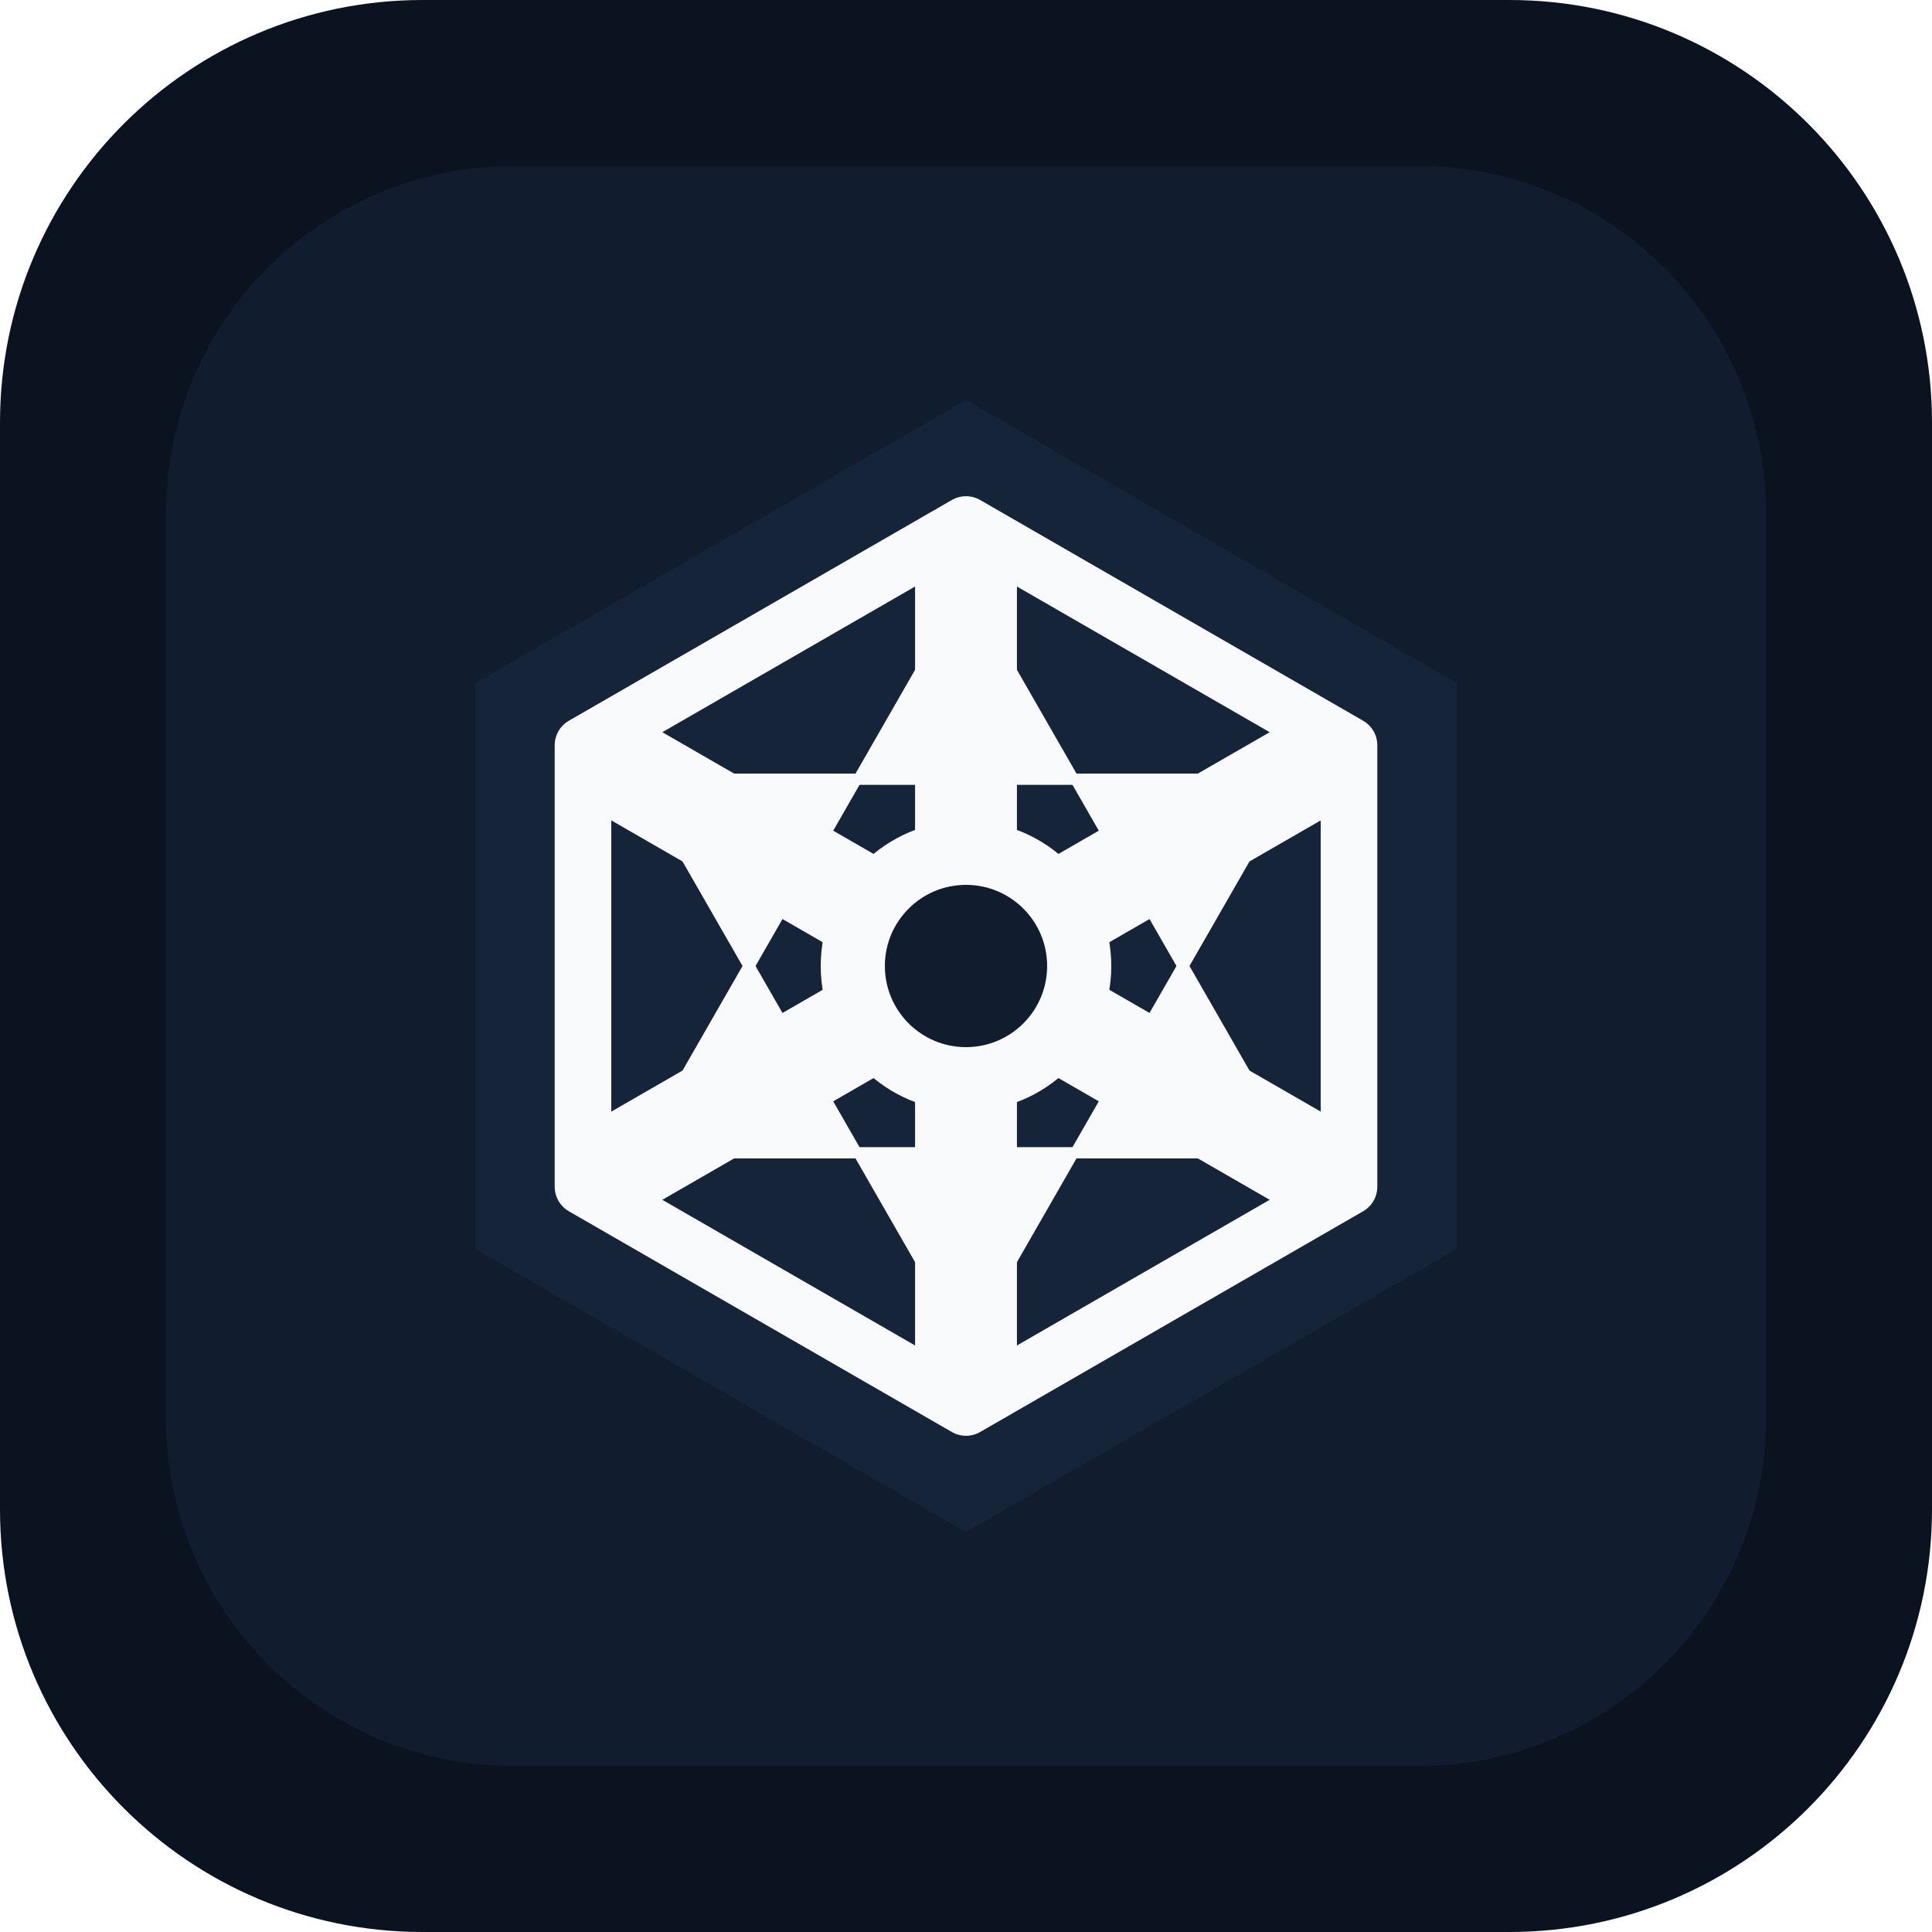
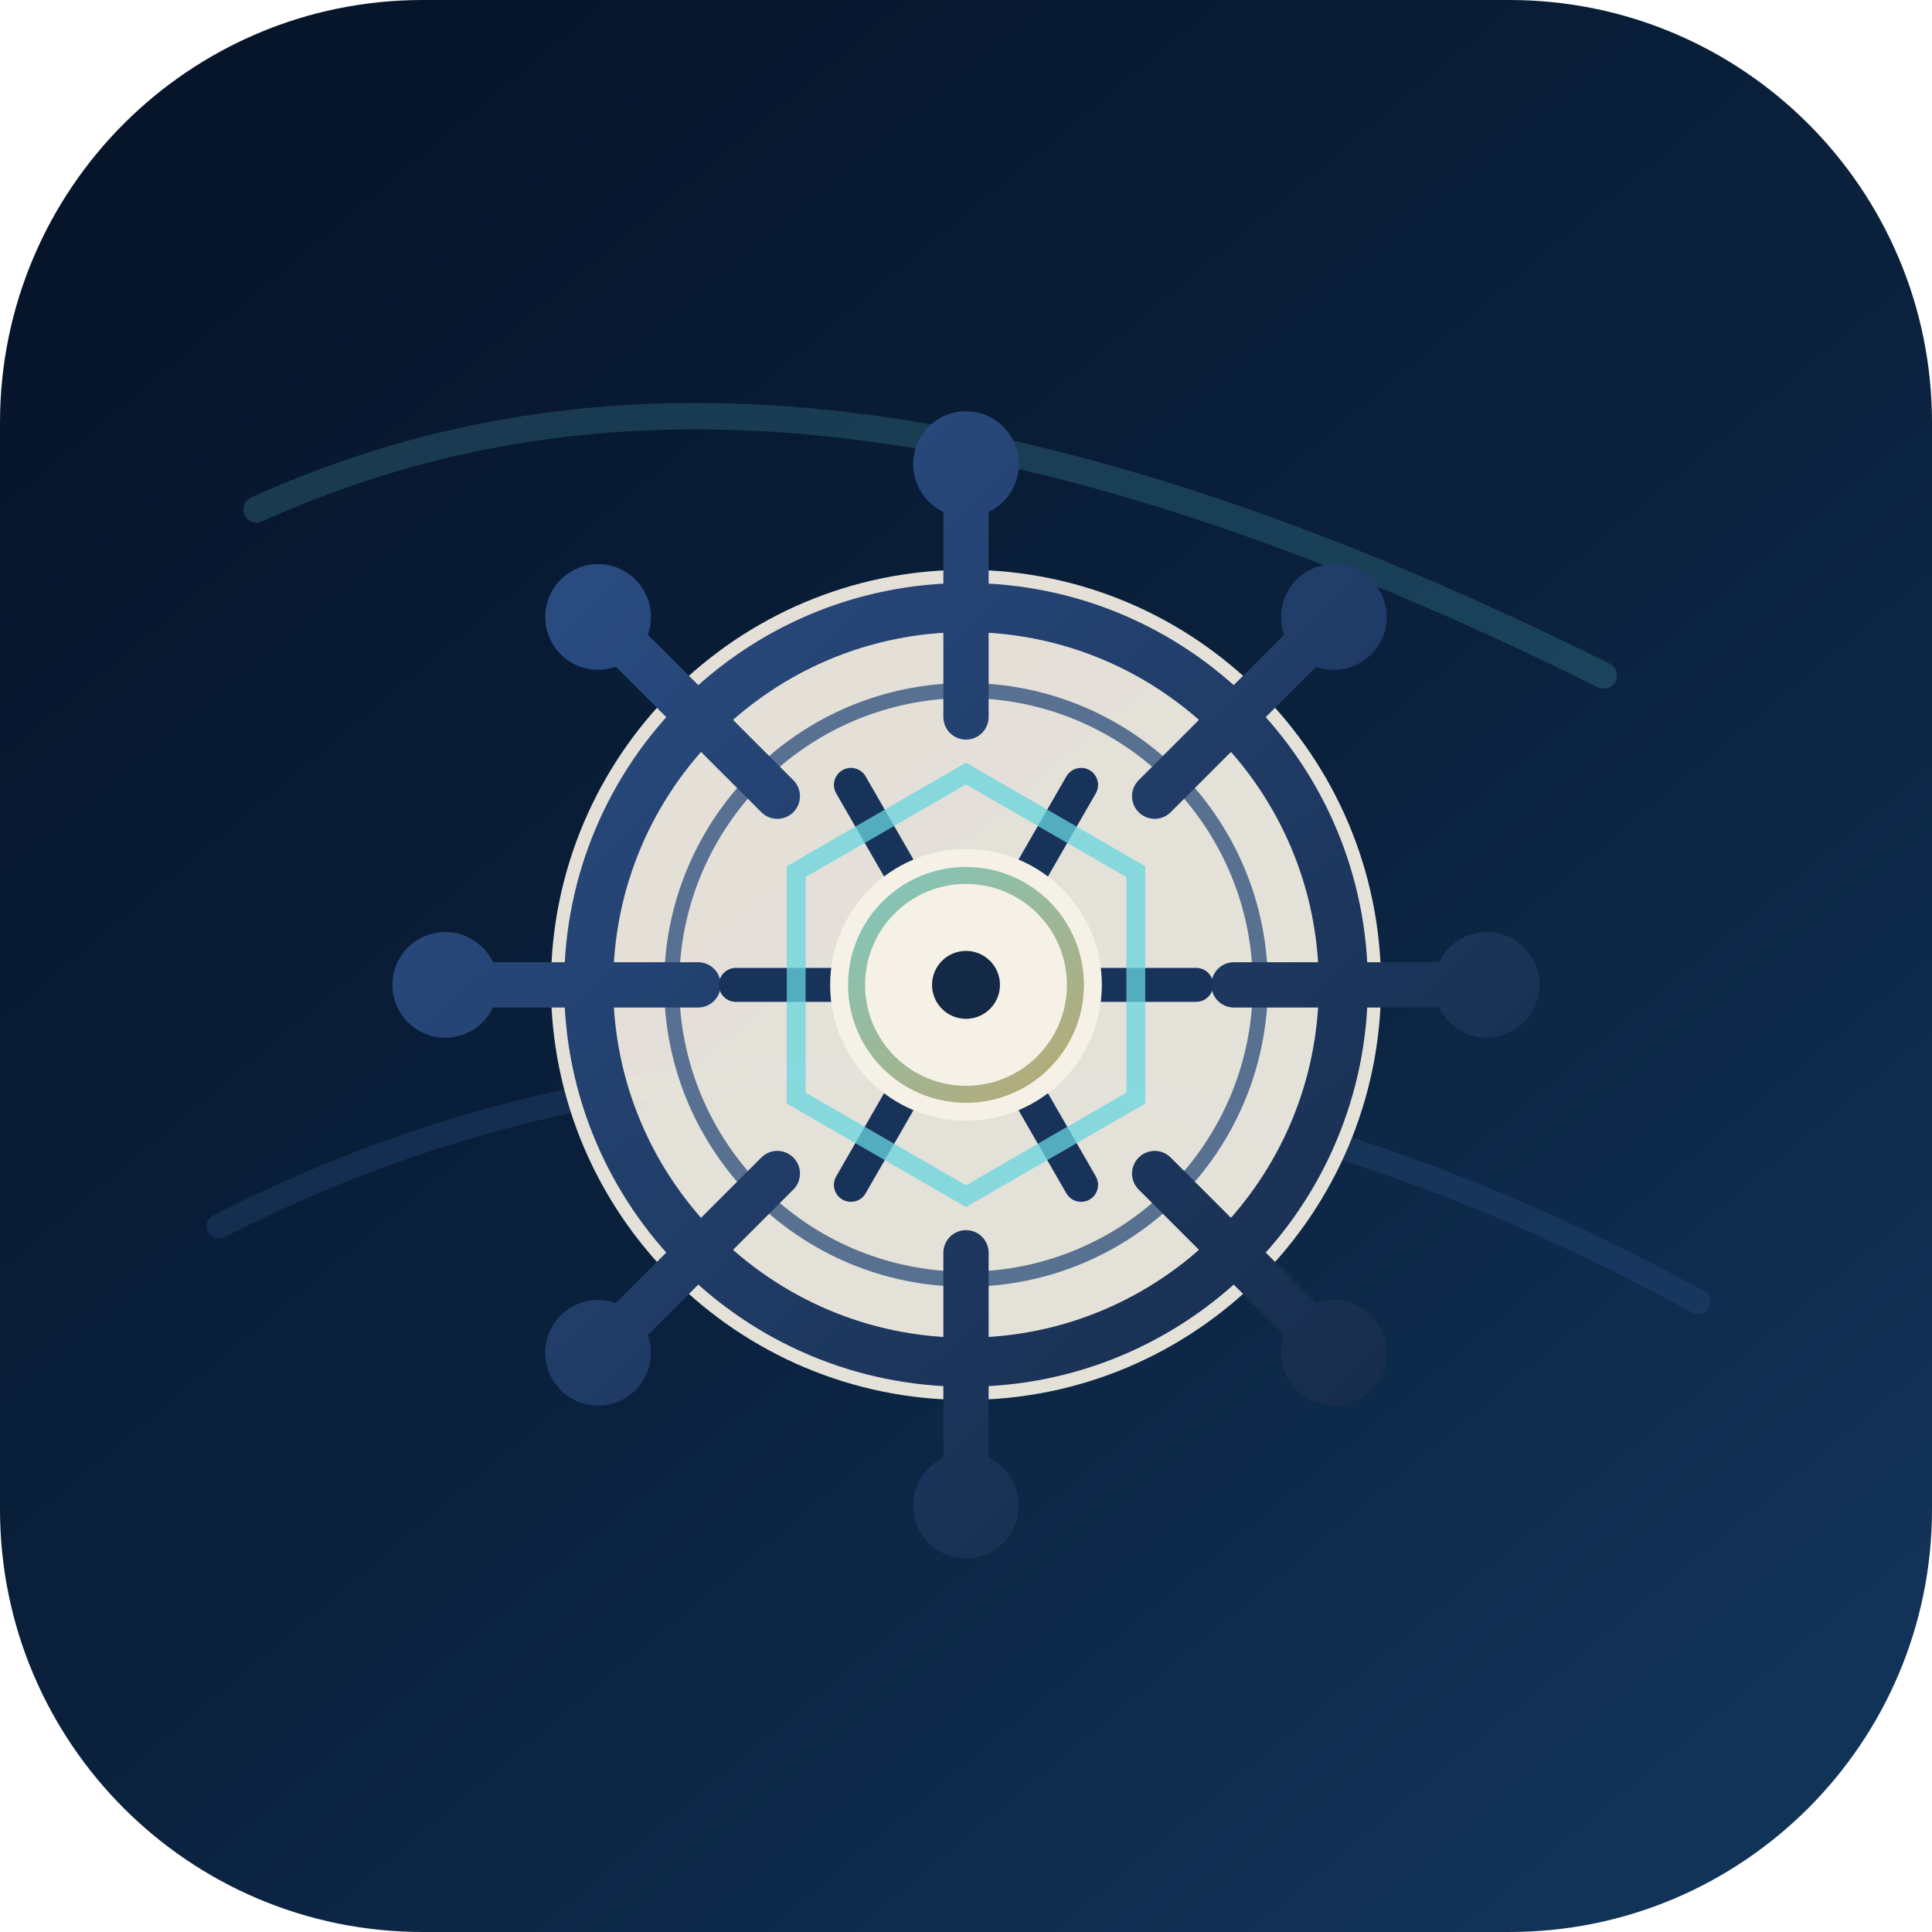
<svg xmlns="http://www.w3.org/2000/svg" width="1024" height="1024" viewBox="0 0 1024 1024" fill="none">
-   <rect width="1024" height="1024" rx="224" fill="#0B1220" />
-   <rect x="88" y="88" width="848" height="848" rx="184" fill="#111C2E" />
-   <path d="M512 212L772 362V662L512 812L252 662V362L512 212Z" fill="#16243A" />
-   <path d="M512 278L715 395V629L512 746L309 629V395L512 278Z" stroke="#F8FAFC" stroke-width="30" stroke-linejoin="round" />
-   <path d="M512 308V716" stroke="#F8FAFC" stroke-width="54" stroke-linecap="round" />
-   <path d="M335 410L689 614" stroke="#F8FAFC" stroke-width="54" stroke-linecap="round" />
-   <path d="M689 410L335 614" stroke="#F8FAFC" stroke-width="54" stroke-linecap="round" />
-   <path d="M512 308L574 416H450L512 308Z" fill="#F8FAFC" />
-   <path d="M512 716L450 608H574L512 716Z" fill="#F8FAFC" />
-   <path d="M335 410L459 410L397 518L335 410Z" fill="#F8FAFC" />
-   <path d="M689 614L565 614L627 506L689 614Z" fill="#F8FAFC" />
-   <path d="M689 410L627 518L565 410L689 410Z" fill="#F8FAFC" />
-   <path d="M335 614L397 506L459 614L335 614Z" fill="#F8FAFC" />
-   <circle cx="512" cy="512" r="60" fill="#111C2E" stroke="#F8FAFC" stroke-width="34" />
+   <defs>
+     <linearGradient id="bg" x1="120" y1="70" x2="880" y2="980" gradientUnits="userSpaceOnUse">
+       <stop stop-color="#07152B" />
+       <stop offset="0.52" stop-color="#0A213D" />
+       <stop offset="1" stop-color="#123358" />
+     </linearGradient>
+     <linearGradient id="wheel" x1="260" y1="250" x2="780" y2="790" gradientUnits="userSpaceOnUse">
+       <stop stop-color="#2C4F87" />
+       <stop offset="1" stop-color="#142946" />
+     </linearGradient>
+     <linearGradient id="accent" x1="420" y1="400" x2="620" y2="650" gradientUnits="userSpaceOnUse">
+       <stop stop-color="#67D5DF" />
+       <stop offset="1" stop-color="#D6984B" />
+     </linearGradient>
+   </defs>
+   <rect width="1024" height="1024" rx="224" fill="url(#bg)" />
+   <path d="M136 270C300 196 512 190 850 358" stroke="#67D5DF" stroke-opacity=".18" stroke-width="14" stroke-linecap="round" />
+   <path d="M116 650C322 544 594 522 900 690" stroke="#2A4F80" stroke-opacity=".34" stroke-width="13" stroke-linecap="round" />
+   <circle cx="512" cy="522" r="220" fill="#F6F1E6" fill-opacity=".92" />
+   <circle cx="512" cy="522" r="200" stroke="url(#wheel)" stroke-width="26" />
+   <circle cx="512" cy="522" r="156" stroke="#234576" stroke-width="8" opacity=".72" />
+   <g stroke="url(#wheel)" stroke-width="24" stroke-linecap="round">
+     <path d="M512 246V380" />
+     <path d="M512 798V664" />
+     <path d="M236 522H370" />
+     <path d="M788 522H654" />
+     <path d="M317 327L412 422" />
+     <path d="M707 717L612 622" />
+     <path d="M317 717L412 622" />
+     <path d="M707 327L612 422" />
+   </g>
+   <g fill="url(#wheel)">
+     <circle cx="512" cy="246" r="28" />
+     <circle cx="512" cy="798" r="28" />
+     <circle cx="236" cy="522" r="28" />
+     <circle cx="788" cy="522" r="28" />
+     <circle cx="317" cy="327" r="28" />
+     <circle cx="707" cy="717" r="28" />
+     <circle cx="317" cy="717" r="28" />
+     <circle cx="707" cy="327" r="28" />
+   </g>
+   <g stroke="#18335A" stroke-width="18" stroke-linecap="round">
+     <path d="M390 522H634" />
+     <path d="M451 416L573 628" />
+     <path d="M573 416L451 628" />
+   </g>
+   <path d="M422 462L512 410L602 462V582L512 634L422 582V462Z" stroke="#67D5DF" stroke-width="10" stroke-opacity=".75" />
+   <circle cx="512" cy="522" r="72" fill="#F6F1E6" />
+   <circle cx="512" cy="522" r="58" stroke="url(#accent)" stroke-width="9" />
+   <circle cx="512" cy="522" r="18" fill="#142946" />
</svg>
